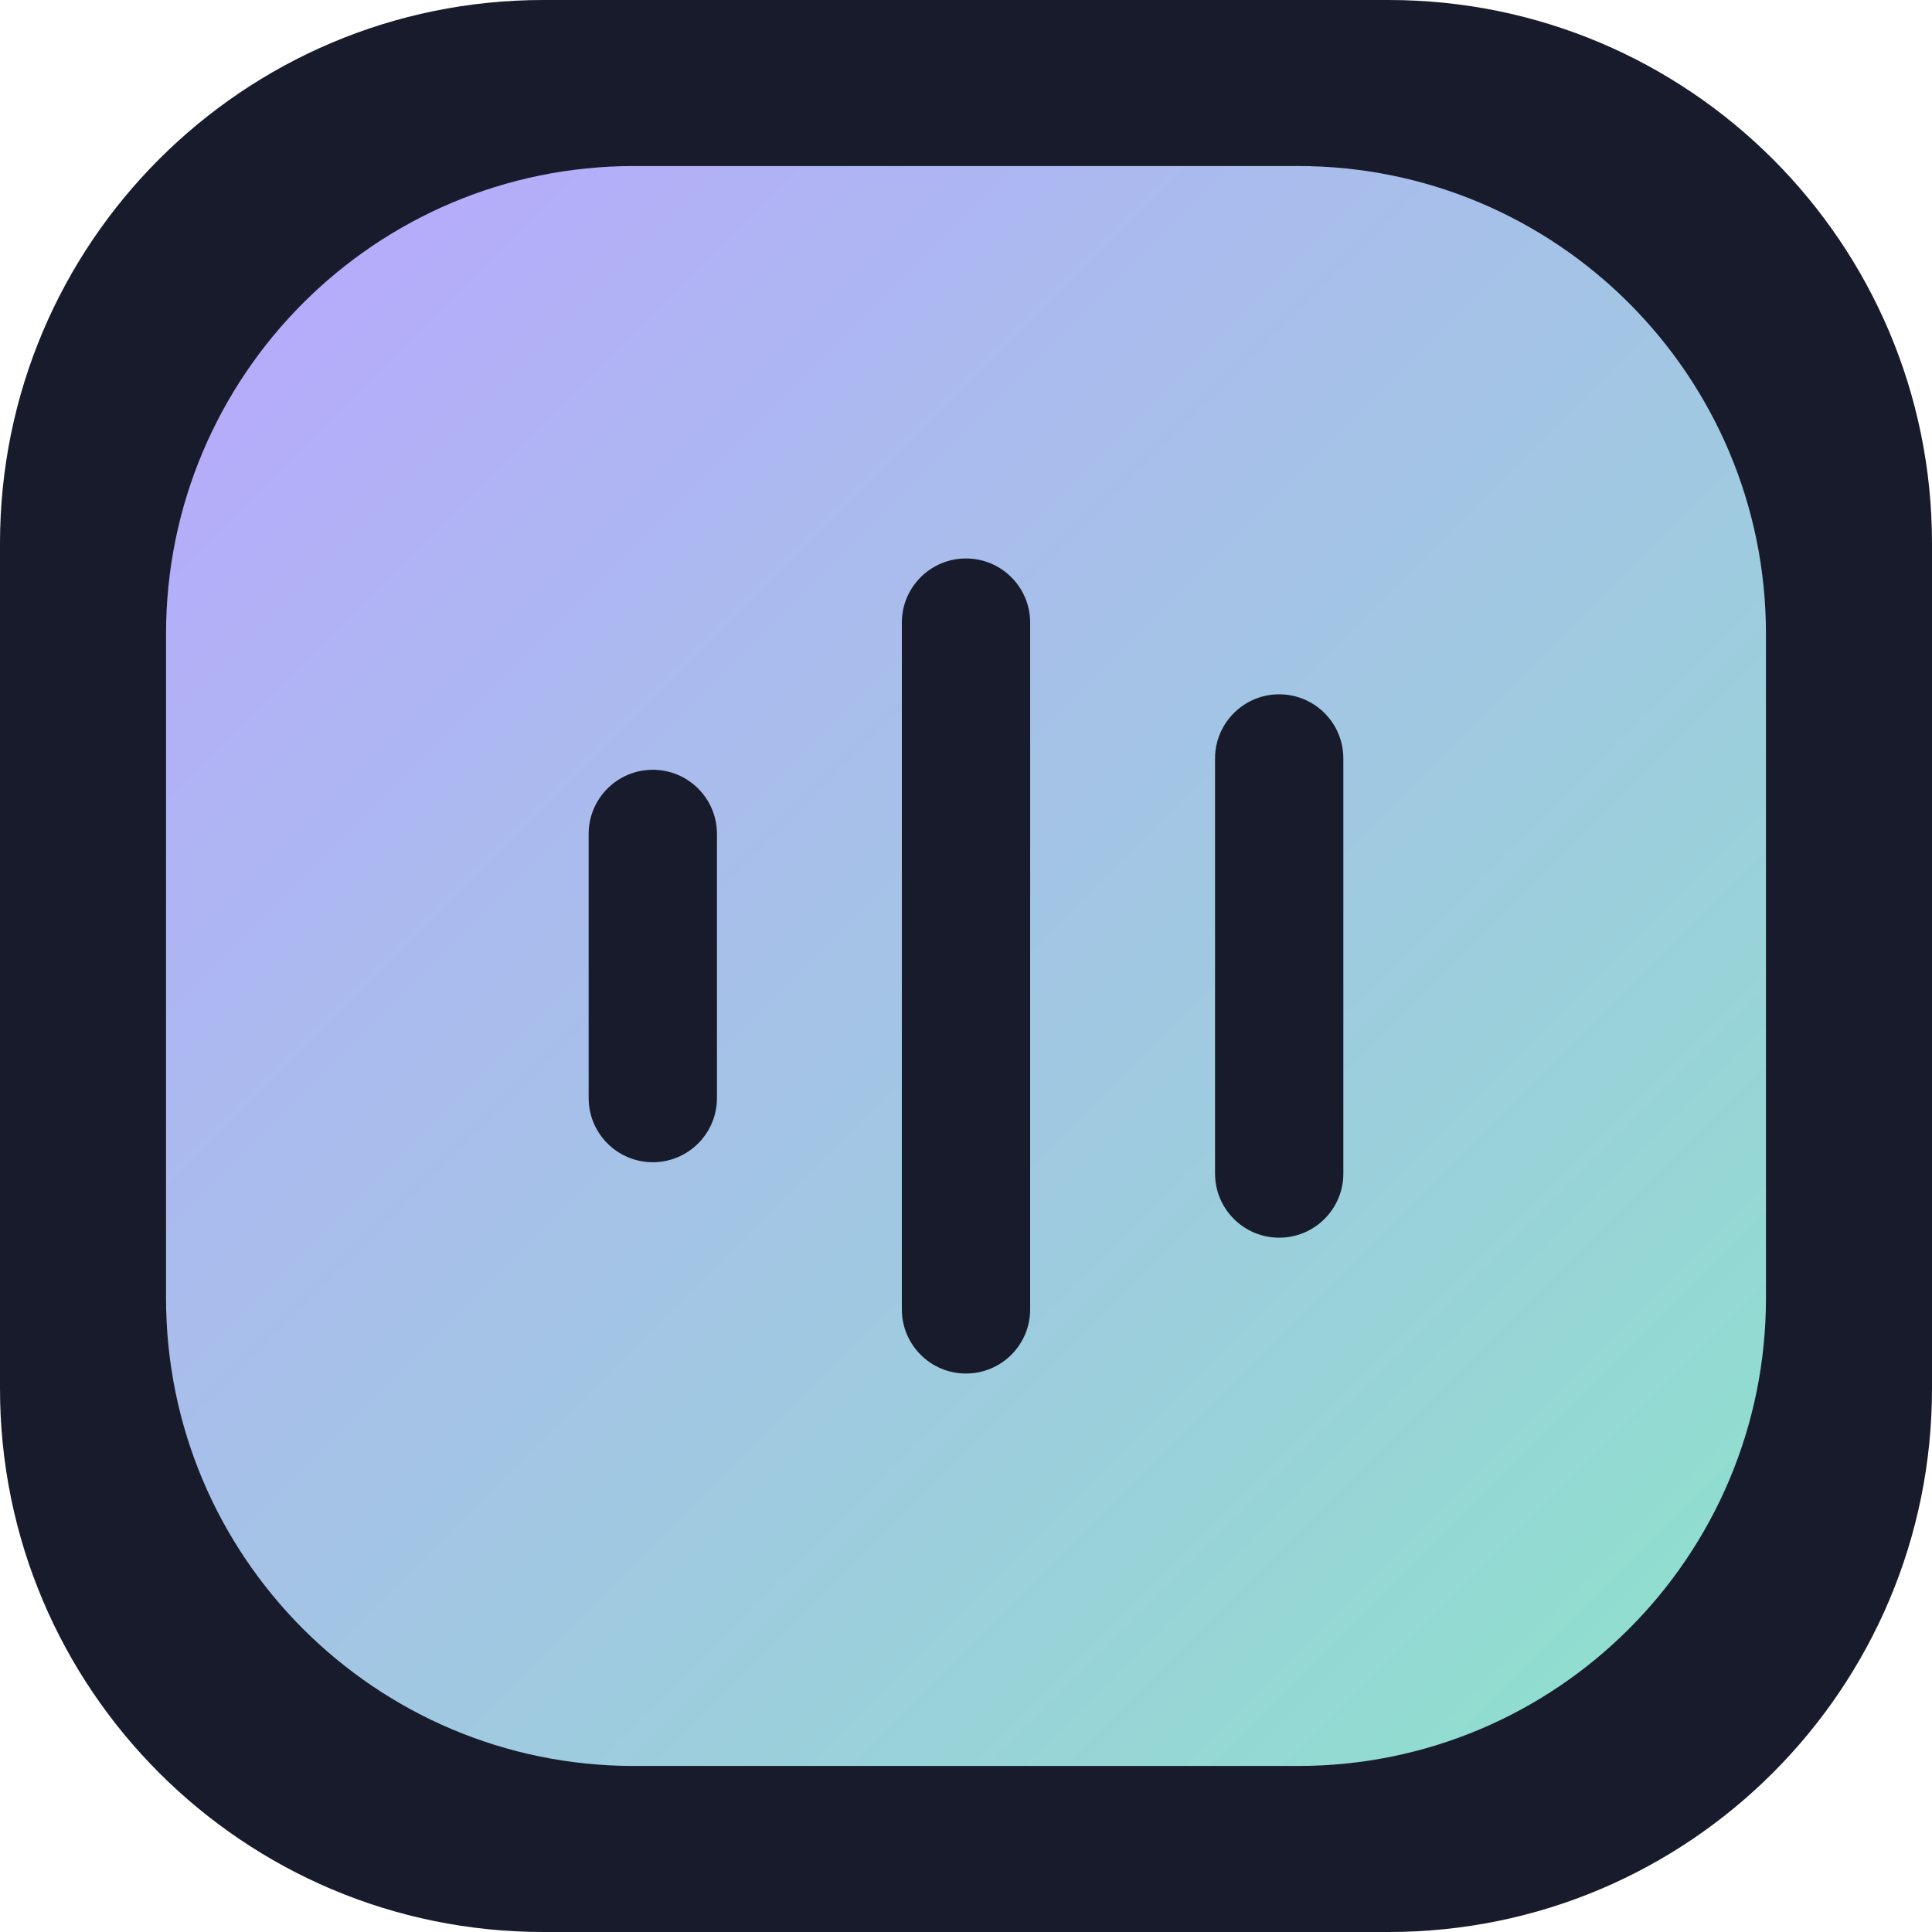
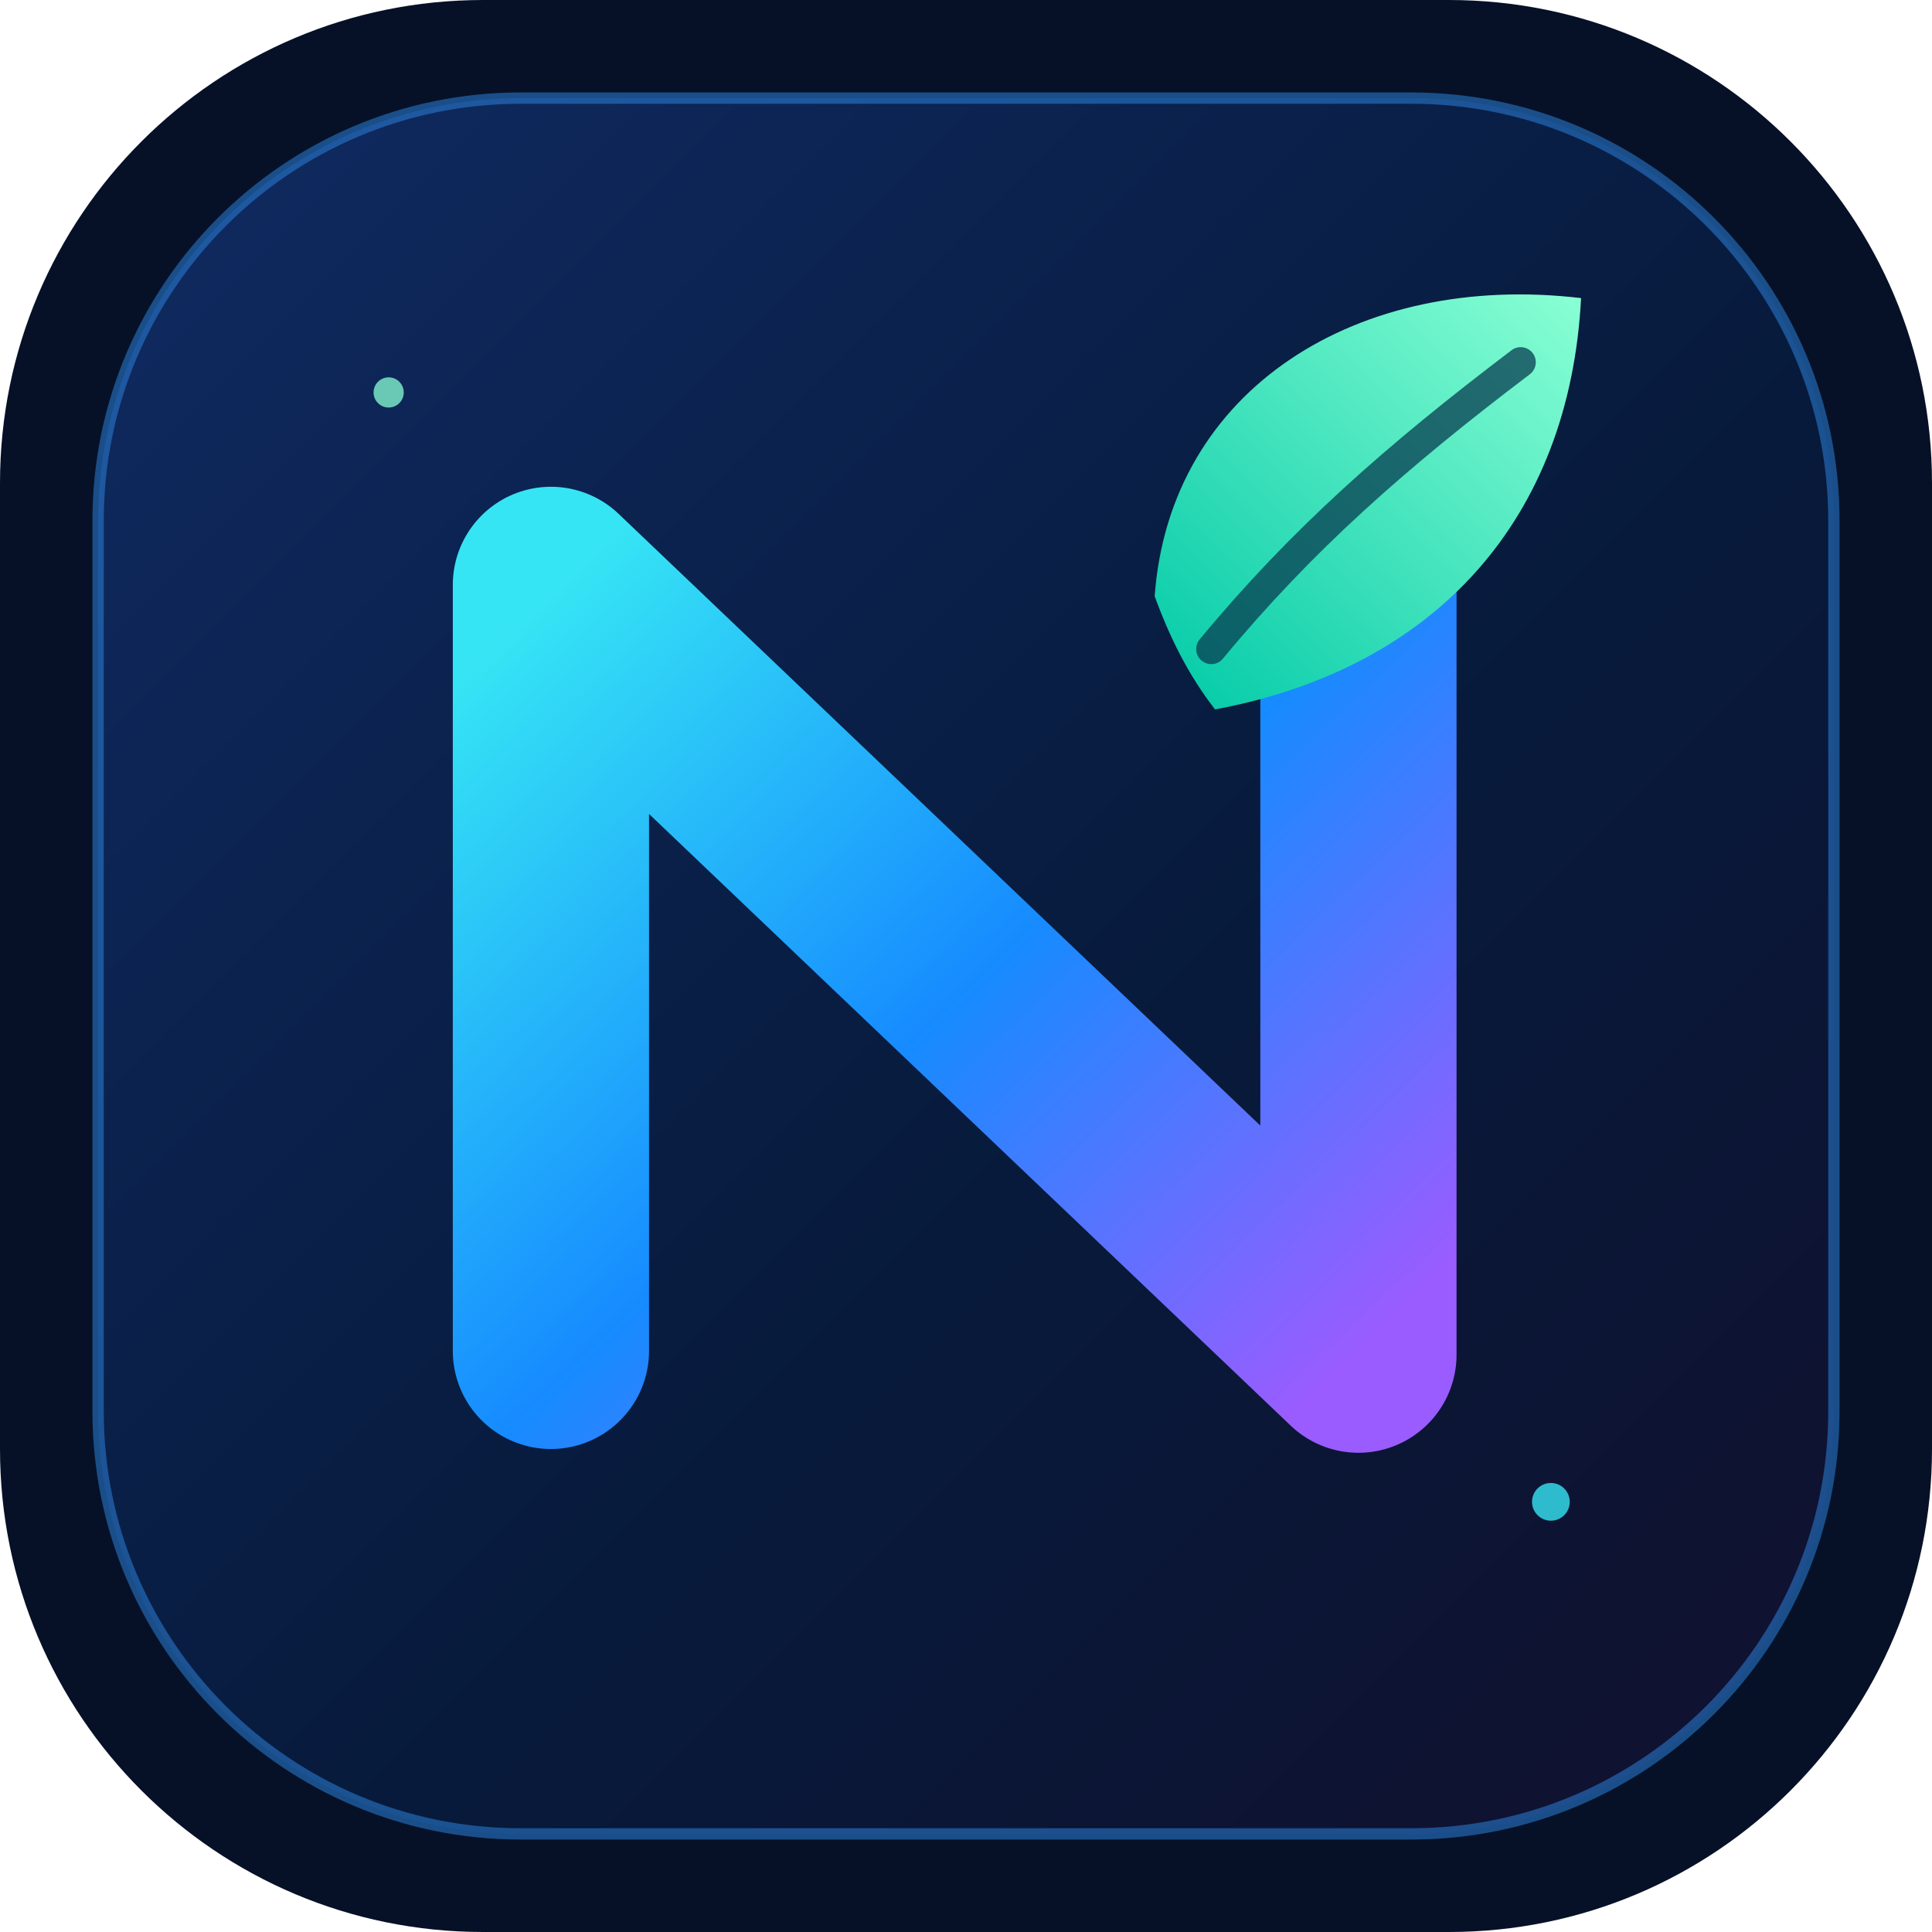
- <svg xmlns="http://www.w3.org/2000/svg" viewBox="0 0 512 512">
+ <svg xmlns="http://www.w3.org/2000/svg" viewBox="0 0 512 512" role="img" aria-label="NovaLife">
  <defs>
-     <linearGradient id="g" x1="0" y1="0" x2="1" y2="1">
-       <stop offset="0" stop-color="#b9a7ff" />
-       <stop offset="1" stop-color="#8de2cb" />
+     <linearGradient id="tile" x1="0" y1="0" x2="1" y2="1">
+       <stop offset="0" stop-color="#102b63" />
+       <stop offset=".58" stop-color="#071a3b" />
+       <stop offset="1" stop-color="#11102e" />
+     </linearGradient>
+     <linearGradient id="ribbon" x1="0" y1="0" x2="1" y2="1">
+       <stop offset="0" stop-color="#36e5f4" />
+       <stop offset=".52" stop-color="#168bff" />
+       <stop offset="1" stop-color="#9a5cff" />
+     </linearGradient>
+     <linearGradient id="leaf" x1="0" y1="1" x2="1" y2="0">
+       <stop offset="0" stop-color="#00c9a7" />
+       <stop offset="1" stop-color="#8affd4" />
    </linearGradient>
  </defs>
-   <rect width="512" height="512" rx="144" fill="#171b2b" />
-   <rect x="44" y="44" width="424" height="424" rx="124" fill="url(#g)" />
-   <g fill="#171b2b">
-     <rect x="156" y="204" width="34" height="104" rx="17" />
-     <rect x="239" y="148" width="34" height="216" rx="17" />
-     <rect x="322" y="184" width="34" height="144" rx="17" />
-   </g>
+   <rect width="512" height="512" rx="128" fill="#061128" />
+   <rect x="26" y="26" width="460" height="460" rx="112" fill="url(#tile)" stroke="#2a80d9" stroke-opacity=".55" stroke-width="3" />
+   <path d="M146 358V155L360 359V155" fill="none" stroke="url(#ribbon)" stroke-width="52" stroke-linecap="round" stroke-linejoin="round" />
+   <path d="M306 158C310 103 360 72 419 79C416 137 381 177 322 188C315 179 310 169 306 158Z" fill="url(#leaf)" />
+   <path d="M321 172C345 143 370 121 403 96" fill="none" stroke="#073c50" stroke-opacity=".75" stroke-width="8" stroke-linecap="round" />
+   <circle cx="103" cy="104" r="4" fill="#8affd4" opacity=".75" />
+   <circle cx="411" cy="398" r="5" fill="#36e5f4" opacity=".8" />
</svg>
